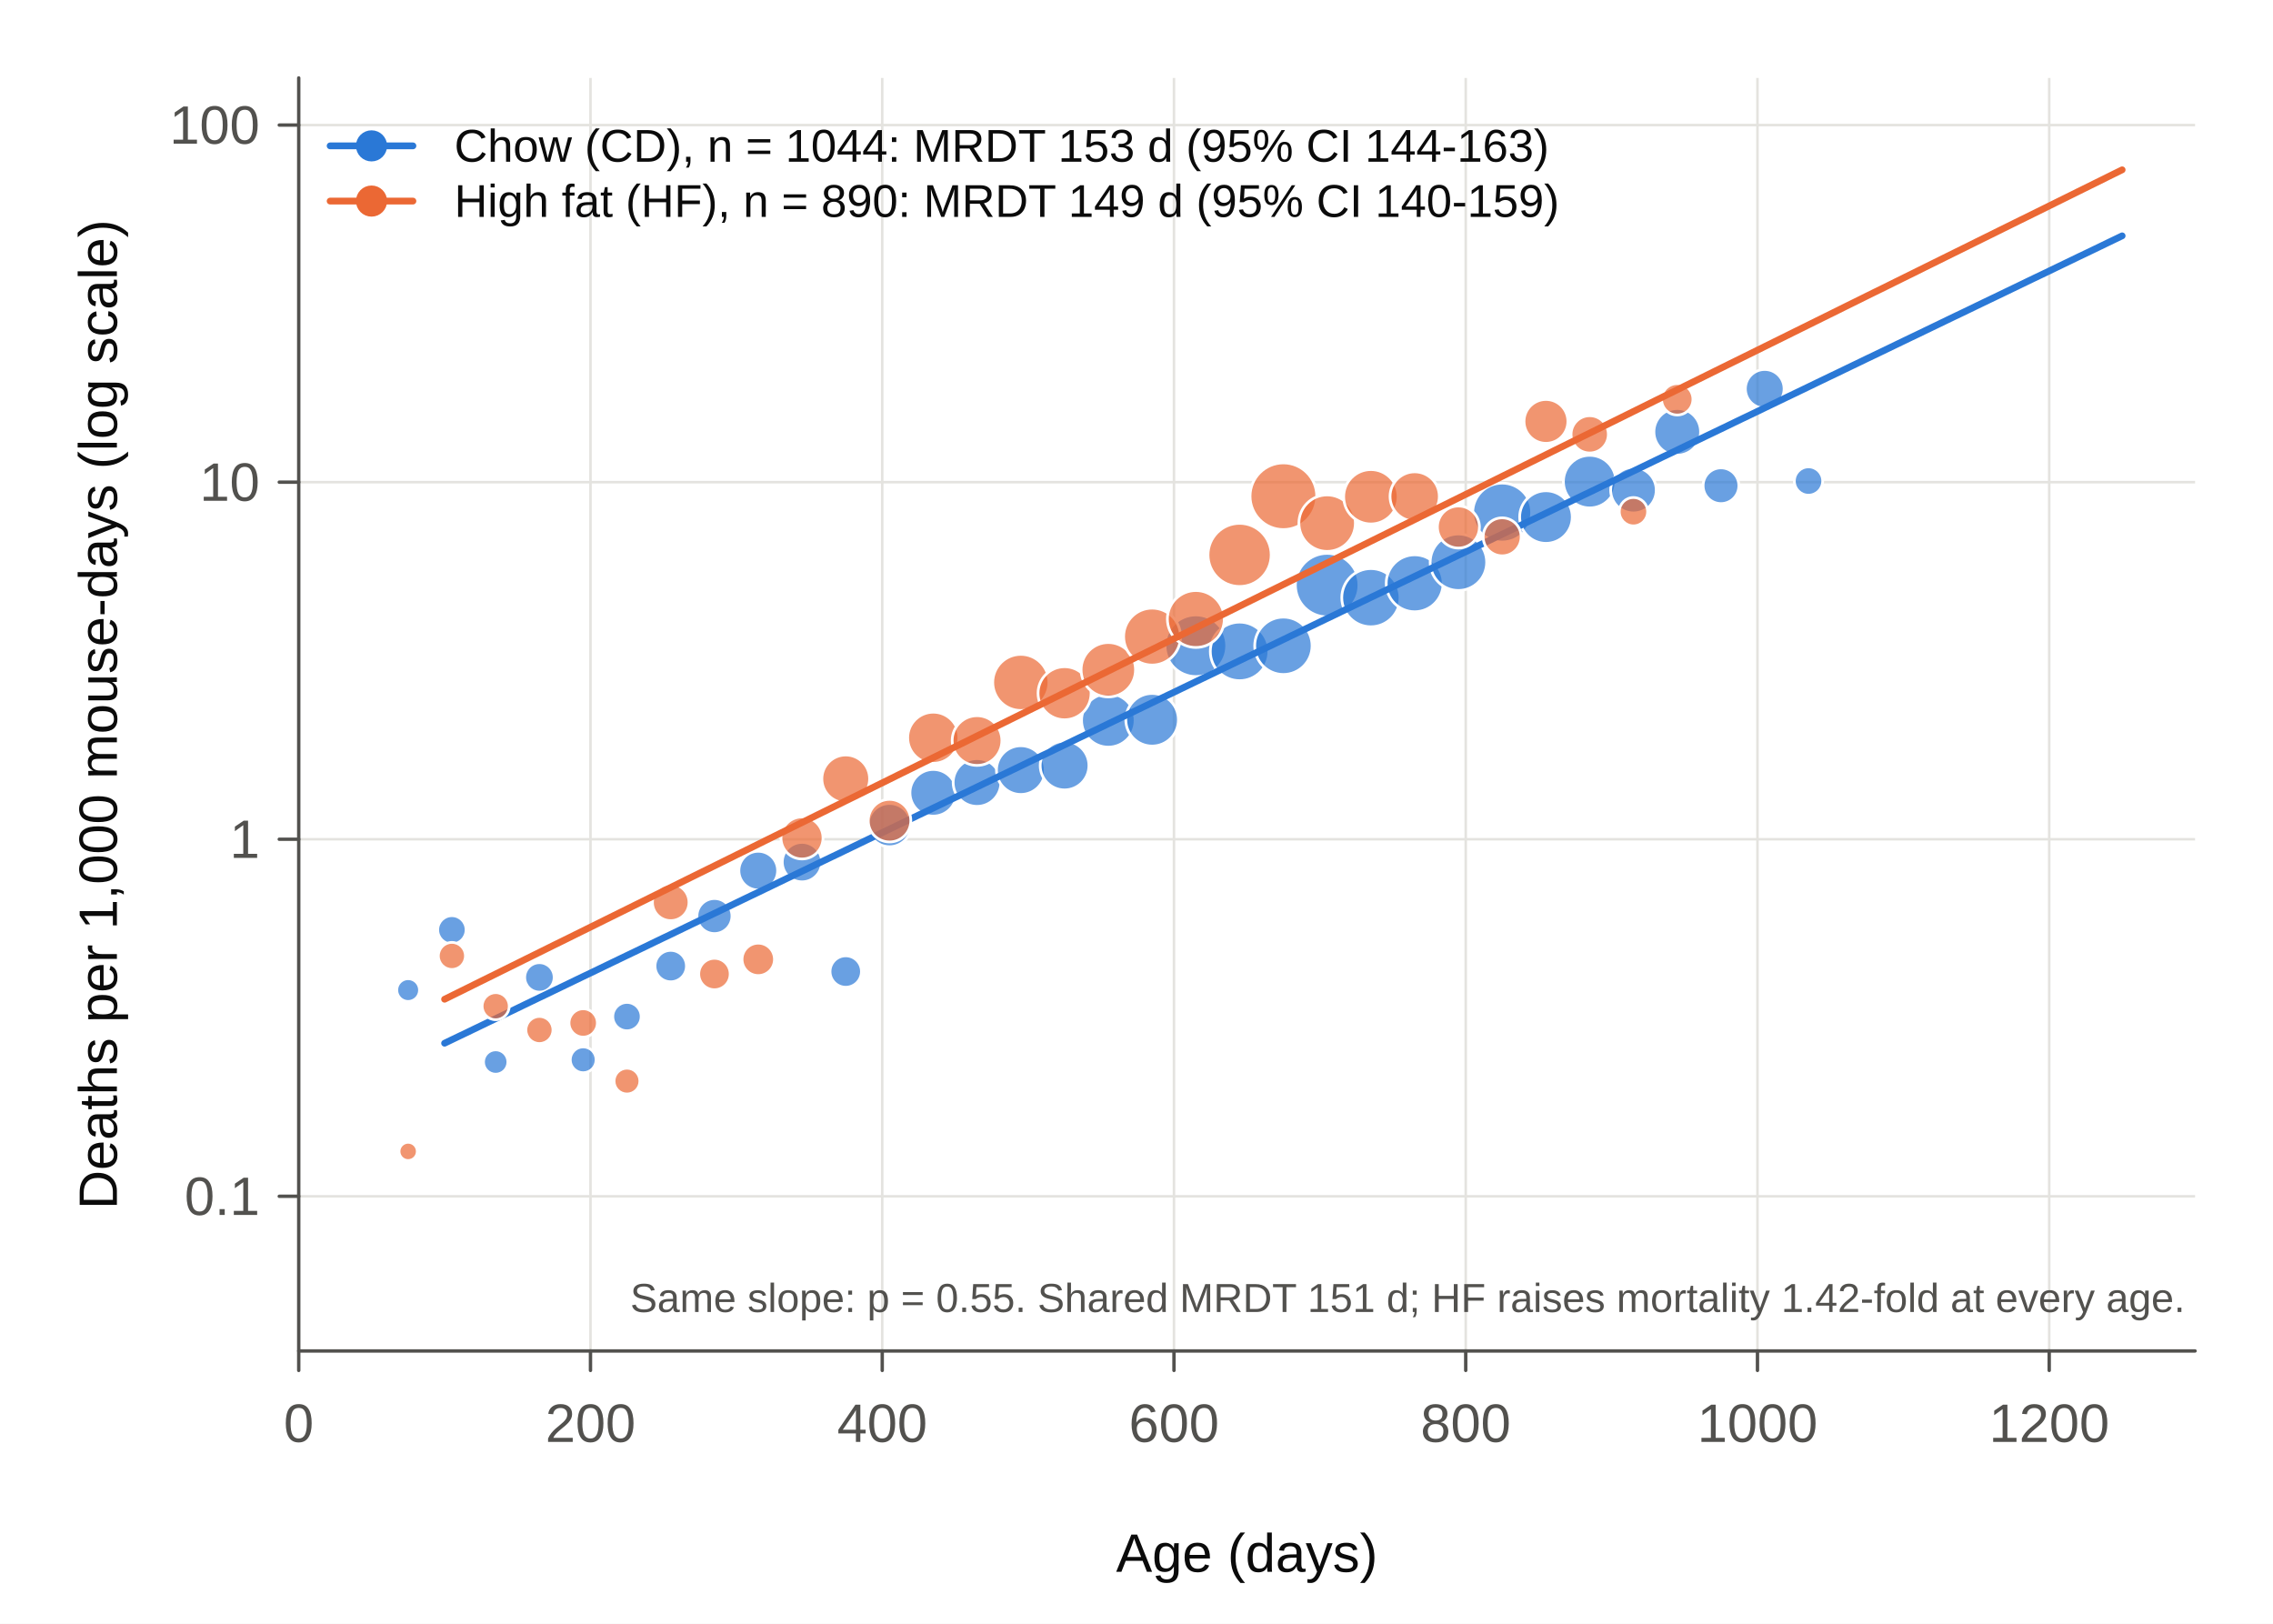
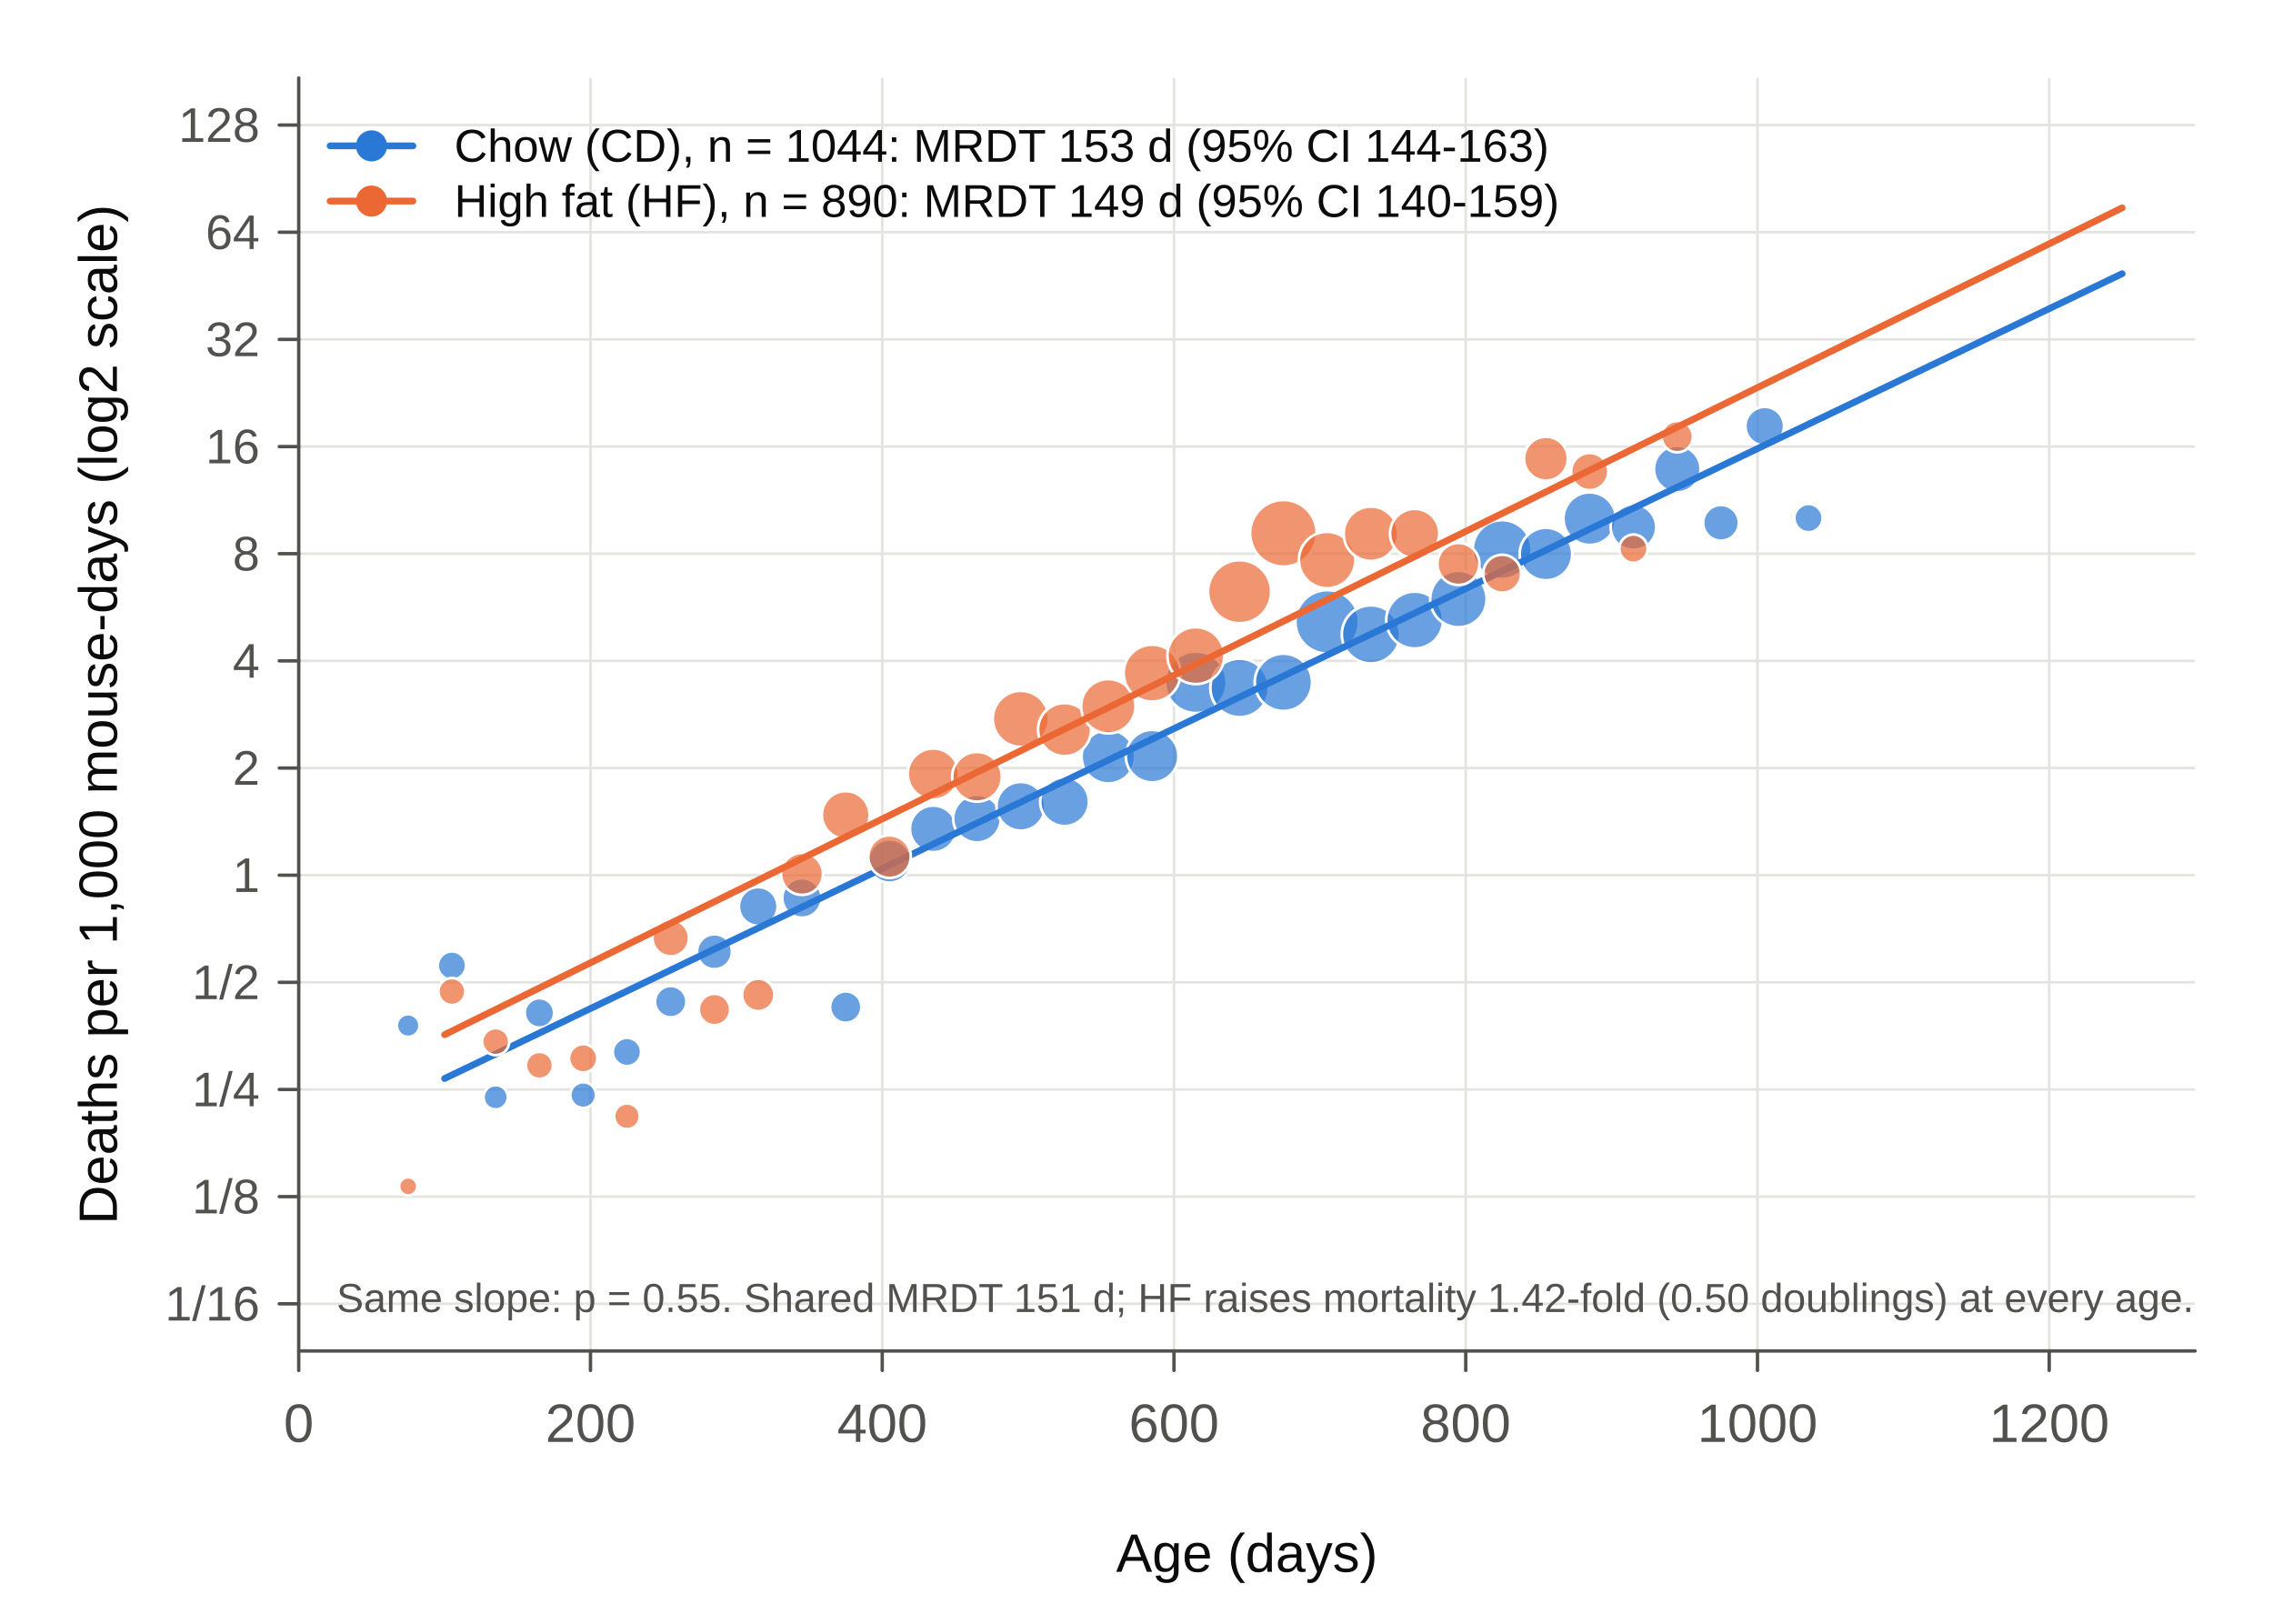
<svg xmlns="http://www.w3.org/2000/svg" class="svglite" width="504.00pt" height="360.00pt" viewBox="0 0 504.00 360.00">
  <defs>
    <style type="text/css">
    .svglite line, .svglite polyline, .svglite polygon, .svglite path, .svglite rect, .svglite circle {
      fill: none;
      stroke: #000000;
      stroke-linecap: round;
      stroke-linejoin: round;
      stroke-miterlimit: 10.00;
    }
    .svglite text {
      white-space: pre;
    }
  </style>
  </defs>
  <rect width="100%" height="100%" style="stroke: none; fill: #FFFFFF;" />
  <defs>
    <clipPath id="cpMC4wMHw1MDQuMDB8MC4wMHwzNjAuMDA=">
      <rect x="0.00" y="0.00" width="504.00" height="360.00" />
    </clipPath>
  </defs>
  <g clip-path="url(#cpMC4wMHw1MDQuMDB8MC4wMHwzNjAuMDA=)">
    <text x="276.48" y="348.48" text-anchor="middle" style="font-size: 12.00px;fill: #0B0B0B; font-family: &quot;Arial&quot;;">Age (days)</text>
-     <text transform="translate(25.92,158.40) rotate(-90)" text-anchor="middle" style="font-size: 12.00px;fill: #0B0B0B; font-family: &quot;Arial&quot;;">Deaths per 1,000 mouse-days (log scale)</text>
+     <text transform="translate(25.92,158.40) rotate(-90)" text-anchor="middle" style="font-size: 12.00px;fill: #0B0B0B; font-family: &quot;Arial&quot;;">Deaths per 1,000 mouse-days (log2 scale)</text>
  </g>
  <defs>
    <clipPath id="cpNjYuMjR8NDg2LjcyfDE3LjI4fDI5OS41Mg==">
      <rect x="66.24" y="17.28" width="420.48" height="282.24" />
    </clipPath>
  </defs>
  <g clip-path="url(#cpNjYuMjR8NDg2LjcyfDE3LjI4fDI5OS41Mg==)">
-     <line x1="66.24" y1="265.23" x2="486.72" y2="265.23" style="stroke-width: 0.56; stroke: #E4E3DF;" />
-     <line x1="66.24" y1="186.07" x2="486.72" y2="186.07" style="stroke-width: 0.56; stroke: #E4E3DF;" />
-     <line x1="66.24" y1="106.90" x2="486.72" y2="106.90" style="stroke-width: 0.56; stroke: #E4E3DF;" />
+     <line x1="66.24" y1="289.07" x2="486.72" y2="289.07" style="stroke-width: 0.56; stroke: #E4E3DF;" />
+     <line x1="66.24" y1="265.31" x2="486.72" y2="265.31" style="stroke-width: 0.56; stroke: #E4E3DF;" />
+     <line x1="66.24" y1="241.55" x2="486.72" y2="241.55" style="stroke-width: 0.56; stroke: #E4E3DF;" />
+     <line x1="66.24" y1="217.79" x2="486.72" y2="217.79" style="stroke-width: 0.56; stroke: #E4E3DF;" />
+     <line x1="66.24" y1="194.04" x2="486.72" y2="194.04" style="stroke-width: 0.56; stroke: #E4E3DF;" />
+     <line x1="66.24" y1="170.28" x2="486.72" y2="170.28" style="stroke-width: 0.56; stroke: #E4E3DF;" />
+     <line x1="66.24" y1="146.52" x2="486.72" y2="146.52" style="stroke-width: 0.56; stroke: #E4E3DF;" />
+     <line x1="66.24" y1="122.76" x2="486.72" y2="122.76" style="stroke-width: 0.56; stroke: #E4E3DF;" />
+     <line x1="66.24" y1="99.01" x2="486.72" y2="99.01" style="stroke-width: 0.56; stroke: #E4E3DF;" />
+     <line x1="66.24" y1="75.25" x2="486.72" y2="75.25" style="stroke-width: 0.56; stroke: #E4E3DF;" />
+     <line x1="66.24" y1="51.49" x2="486.72" y2="51.49" style="stroke-width: 0.56; stroke: #E4E3DF;" />
    <line x1="66.24" y1="27.73" x2="486.72" y2="27.73" style="stroke-width: 0.56; stroke: #E4E3DF;" />
    <line x1="130.93" y1="299.52" x2="130.93" y2="17.28" style="stroke-width: 0.56; stroke: #E4E3DF;" />
    <line x1="195.62" y1="299.52" x2="195.62" y2="17.28" style="stroke-width: 0.56; stroke: #E4E3DF;" />
    <line x1="260.31" y1="299.52" x2="260.31" y2="17.28" style="stroke-width: 0.56; stroke: #E4E3DF;" />
    <line x1="325.00" y1="299.52" x2="325.00" y2="17.28" style="stroke-width: 0.56; stroke: #E4E3DF;" />
    <line x1="389.69" y1="299.52" x2="389.69" y2="17.28" style="stroke-width: 0.56; stroke: #E4E3DF;" />
    <line x1="454.38" y1="299.52" x2="454.38" y2="17.28" style="stroke-width: 0.56; stroke: #E4E3DF;" />
  </g>
  <g clip-path="url(#cpMC4wMHw1MDQuMDB8MC4wMHwzNjAuMDA=)">
    <line x1="66.24" y1="299.52" x2="454.38" y2="299.52" style="stroke-width: 0.75; stroke: none;" />
    <line x1="66.24" y1="299.52" x2="66.24" y2="303.84" style="stroke-width: 0.75; stroke: #52514E;" />
    <line x1="130.93" y1="299.52" x2="130.93" y2="303.84" style="stroke-width: 0.75; stroke: #52514E;" />
    <line x1="195.62" y1="299.52" x2="195.62" y2="303.84" style="stroke-width: 0.75; stroke: #52514E;" />
    <line x1="260.31" y1="299.52" x2="260.31" y2="303.84" style="stroke-width: 0.75; stroke: #52514E;" />
    <line x1="325.00" y1="299.52" x2="325.00" y2="303.84" style="stroke-width: 0.75; stroke: #52514E;" />
    <line x1="389.69" y1="299.52" x2="389.69" y2="303.84" style="stroke-width: 0.75; stroke: #52514E;" />
    <line x1="454.38" y1="299.52" x2="454.38" y2="303.84" style="stroke-width: 0.75; stroke: #52514E;" />
    <text x="66.24" y="319.68" text-anchor="middle" style="font-size: 12.00px;fill: #52514E; font-family: &quot;Arial&quot;;">0</text>
    <text x="130.93" y="319.68" text-anchor="middle" style="font-size: 12.00px;fill: #52514E; font-family: &quot;Arial&quot;;">200</text>
    <text x="195.62" y="319.68" text-anchor="middle" style="font-size: 12.00px;fill: #52514E; font-family: &quot;Arial&quot;;">400</text>
    <text x="260.31" y="319.68" text-anchor="middle" style="font-size: 12.00px;fill: #52514E; font-family: &quot;Arial&quot;;">600</text>
    <text x="325.00" y="319.68" text-anchor="middle" style="font-size: 12.00px;fill: #52514E; font-family: &quot;Arial&quot;;">800</text>
    <text x="389.69" y="319.68" text-anchor="middle" style="font-size: 12.00px;fill: #52514E; font-family: &quot;Arial&quot;;">1000</text>
    <text x="454.38" y="319.68" text-anchor="middle" style="font-size: 12.00px;fill: #52514E; font-family: &quot;Arial&quot;;">1200</text>
-     <line x1="66.24" y1="265.23" x2="66.24" y2="27.73" style="stroke-width: 0.75; stroke: none;" />
-     <line x1="66.24" y1="265.23" x2="61.92" y2="265.23" style="stroke-width: 0.75; stroke: #52514E;" />
-     <line x1="66.24" y1="186.07" x2="61.92" y2="186.07" style="stroke-width: 0.75; stroke: #52514E;" />
-     <line x1="66.24" y1="106.90" x2="61.92" y2="106.90" style="stroke-width: 0.75; stroke: #52514E;" />
+     <line x1="66.24" y1="289.07" x2="66.24" y2="27.73" style="stroke-width: 0.75; stroke: none;" />
+     <line x1="66.24" y1="289.07" x2="61.92" y2="289.07" style="stroke-width: 0.75; stroke: #52514E;" />
+     <line x1="66.24" y1="265.31" x2="61.92" y2="265.31" style="stroke-width: 0.75; stroke: #52514E;" />
+     <line x1="66.24" y1="241.55" x2="61.92" y2="241.55" style="stroke-width: 0.75; stroke: #52514E;" />
+     <line x1="66.24" y1="217.79" x2="61.92" y2="217.79" style="stroke-width: 0.75; stroke: #52514E;" />
+     <line x1="66.24" y1="194.04" x2="61.92" y2="194.04" style="stroke-width: 0.75; stroke: #52514E;" />
+     <line x1="66.24" y1="170.28" x2="61.92" y2="170.28" style="stroke-width: 0.75; stroke: #52514E;" />
+     <line x1="66.24" y1="146.52" x2="61.92" y2="146.52" style="stroke-width: 0.75; stroke: #52514E;" />
+     <line x1="66.24" y1="122.76" x2="61.92" y2="122.76" style="stroke-width: 0.75; stroke: #52514E;" />
+     <line x1="66.24" y1="99.01" x2="61.92" y2="99.01" style="stroke-width: 0.75; stroke: #52514E;" />
+     <line x1="66.24" y1="75.25" x2="61.92" y2="75.25" style="stroke-width: 0.75; stroke: #52514E;" />
+     <line x1="66.24" y1="51.49" x2="61.92" y2="51.49" style="stroke-width: 0.75; stroke: #52514E;" />
    <line x1="66.24" y1="27.73" x2="61.92" y2="27.73" style="stroke-width: 0.75; stroke: #52514E;" />
-     <text x="57.60" y="269.36" text-anchor="end" style="font-size: 12.00px;fill: #52514E; font-family: &quot;Arial&quot;;">0.1</text>
-     <text x="57.60" y="190.20" text-anchor="end" style="font-size: 12.00px;fill: #52514E; font-family: &quot;Arial&quot;;">1</text>
-     <text x="57.60" y="111.03" text-anchor="end" style="font-size: 12.00px;fill: #52514E; font-family: &quot;Arial&quot;;">10</text>
-     <text x="57.60" y="31.86" text-anchor="end" style="font-size: 12.00px;fill: #52514E; font-family: &quot;Arial&quot;;">100</text>
+     <text x="57.60" y="292.78" text-anchor="end" style="font-size: 10.80px;fill: #52514E; font-family: &quot;Arial&quot;;">1/16</text>
+     <text x="57.60" y="269.02" text-anchor="end" style="font-size: 10.80px;fill: #52514E; font-family: &quot;Arial&quot;;">1/8</text>
+     <text x="57.60" y="245.27" text-anchor="end" style="font-size: 10.80px;fill: #52514E; font-family: &quot;Arial&quot;;">1/4</text>
+     <text x="57.60" y="221.51" text-anchor="end" style="font-size: 10.80px;fill: #52514E; font-family: &quot;Arial&quot;;">1/2</text>
+     <text x="57.60" y="197.75" text-anchor="end" style="font-size: 10.80px;fill: #52514E; font-family: &quot;Arial&quot;;">1</text>
+     <text x="57.60" y="173.99" text-anchor="end" style="font-size: 10.80px;fill: #52514E; font-family: &quot;Arial&quot;;">2</text>
+     <text x="57.60" y="150.24" text-anchor="end" style="font-size: 10.80px;fill: #52514E; font-family: &quot;Arial&quot;;">4</text>
+     <text x="57.60" y="126.48" text-anchor="end" style="font-size: 10.80px;fill: #52514E; font-family: &quot;Arial&quot;;">8</text>
+     <text x="57.60" y="102.72" text-anchor="end" style="font-size: 10.80px;fill: #52514E; font-family: &quot;Arial&quot;;">16</text>
+     <text x="57.60" y="78.96" text-anchor="end" style="font-size: 10.80px;fill: #52514E; font-family: &quot;Arial&quot;;">32</text>
+     <text x="57.60" y="55.21" text-anchor="end" style="font-size: 10.80px;fill: #52514E; font-family: &quot;Arial&quot;;">64</text>
+     <text x="57.60" y="31.45" text-anchor="end" style="font-size: 10.80px;fill: #52514E; font-family: &quot;Arial&quot;;">128</text>
    <polyline points="66.24,17.28 66.24,299.52 486.72,299.52 " style="stroke-width: 0.75; stroke: #52514E;" />
  </g>
  <g clip-path="url(#cpNjYuMjR8NDg2LjcyfDE3LjI4fDI5OS41Mg==)">
-     <circle cx="90.50" cy="219.51" r="2.52" style="stroke-width: 0.60; stroke: #FFFFFF; fill: #2A78D6; fill-opacity: 0.70;" />
-     <circle cx="100.20" cy="206.16" r="3.14" style="stroke-width: 0.60; stroke: #FFFFFF; fill: #2A78D6; fill-opacity: 0.70;" />
-     <circle cx="109.91" cy="235.46" r="2.70" style="stroke-width: 0.60; stroke: #FFFFFF; fill: #2A78D6; fill-opacity: 0.70;" />
-     <circle cx="119.61" cy="216.70" r="3.26" style="stroke-width: 0.60; stroke: #FFFFFF; fill: #2A78D6; fill-opacity: 0.70;" />
-     <circle cx="129.31" cy="234.97" r="2.86" style="stroke-width: 0.60; stroke: #FFFFFF; fill: #2A78D6; fill-opacity: 0.70;" />
-     <circle cx="139.02" cy="225.39" r="3.14" style="stroke-width: 0.60; stroke: #FFFFFF; fill: #2A78D6; fill-opacity: 0.70;" />
-     <circle cx="148.72" cy="214.19" r="3.48" style="stroke-width: 0.60; stroke: #FFFFFF; fill: #2A78D6; fill-opacity: 0.70;" />
-     <circle cx="158.42" cy="203.10" r="3.88" style="stroke-width: 0.60; stroke: #FFFFFF; fill: #2A78D6; fill-opacity: 0.70;" />
-     <circle cx="168.13" cy="193.03" r="4.29" style="stroke-width: 0.60; stroke: #FFFFFF; fill: #2A78D6; fill-opacity: 0.70;" />
-     <circle cx="177.83" cy="191.14" r="4.37" style="stroke-width: 0.60; stroke: #FFFFFF; fill: #2A78D6; fill-opacity: 0.70;" />
-     <circle cx="187.53" cy="215.40" r="3.48" style="stroke-width: 0.60; stroke: #FFFFFF; fill: #2A78D6; fill-opacity: 0.70;" />
-     <circle cx="197.24" cy="182.93" r="4.79" style="stroke-width: 0.60; stroke: #FFFFFF; fill: #2A78D6; fill-opacity: 0.70;" />
-     <circle cx="206.94" cy="175.77" r="5.17" style="stroke-width: 0.60; stroke: #FFFFFF; fill: #2A78D6; fill-opacity: 0.70;" />
-     <circle cx="216.64" cy="173.49" r="5.29" style="stroke-width: 0.60; stroke: #FFFFFF; fill: #2A78D6; fill-opacity: 0.70;" />
-     <circle cx="226.35" cy="170.74" r="5.40" style="stroke-width: 0.60; stroke: #FFFFFF; fill: #2A78D6; fill-opacity: 0.70;" />
-     <circle cx="236.05" cy="169.73" r="5.40" style="stroke-width: 0.60; stroke: #FFFFFF; fill: #2A78D6; fill-opacity: 0.70;" />
-     <circle cx="245.75" cy="159.72" r="5.93" style="stroke-width: 0.60; stroke: #FFFFFF; fill: #2A78D6; fill-opacity: 0.70;" />
-     <circle cx="255.46" cy="159.58" r="5.83" style="stroke-width: 0.60; stroke: #FFFFFF; fill: #2A78D6; fill-opacity: 0.70;" />
-     <circle cx="265.16" cy="143.17" r="6.83" style="stroke-width: 0.60; stroke: #FFFFFF; fill: #2A78D6; fill-opacity: 0.70;" />
-     <circle cx="274.86" cy="144.42" r="6.49" style="stroke-width: 0.60; stroke: #FFFFFF; fill: #2A78D6; fill-opacity: 0.70;" />
-     <circle cx="284.57" cy="143.18" r="6.36" style="stroke-width: 0.60; stroke: #FFFFFF; fill: #2A78D6; fill-opacity: 0.70;" />
-     <circle cx="294.27" cy="129.73" r="7.04" style="stroke-width: 0.60; stroke: #FFFFFF; fill: #2A78D6; fill-opacity: 0.70;" />
-     <circle cx="303.97" cy="132.51" r="6.45" style="stroke-width: 0.60; stroke: #FFFFFF; fill: #2A78D6; fill-opacity: 0.70;" />
-     <circle cx="313.68" cy="129.32" r="6.31" style="stroke-width: 0.60; stroke: #FFFFFF; fill: #2A78D6; fill-opacity: 0.70;" />
-     <circle cx="323.38" cy="124.65" r="6.26" style="stroke-width: 0.60; stroke: #FFFFFF; fill: #2A78D6; fill-opacity: 0.70;" />
-     <circle cx="333.08" cy="113.64" r="6.53" style="stroke-width: 0.60; stroke: #FFFFFF; fill: #2A78D6; fill-opacity: 0.70;" />
-     <circle cx="342.79" cy="114.64" r="5.83" style="stroke-width: 0.60; stroke: #FFFFFF; fill: #2A78D6; fill-opacity: 0.70;" />
-     <circle cx="352.49" cy="106.78" r="5.83" style="stroke-width: 0.60; stroke: #FFFFFF; fill: #2A78D6; fill-opacity: 0.70;" />
-     <circle cx="362.19" cy="108.67" r="5.05" style="stroke-width: 0.60; stroke: #FFFFFF; fill: #2A78D6; fill-opacity: 0.70;" />
-     <circle cx="371.90" cy="95.75" r="5.17" style="stroke-width: 0.60; stroke: #FFFFFF; fill: #2A78D6; fill-opacity: 0.70;" />
-     <circle cx="381.60" cy="107.69" r="3.96" style="stroke-width: 0.60; stroke: #FFFFFF; fill: #2A78D6; fill-opacity: 0.70;" />
-     <circle cx="391.30" cy="86.21" r="4.29" style="stroke-width: 0.60; stroke: #FFFFFF; fill: #2A78D6; fill-opacity: 0.70;" />
-     <circle cx="401.01" cy="106.65" r="3.14" style="stroke-width: 0.60; stroke: #FFFFFF; fill: #2A78D6; fill-opacity: 0.70;" />
-     <polyline points="98.58,231.29 100.20,230.51 101.82,229.73 103.44,228.96 105.05,228.18 106.67,227.40 108.29,226.62 109.91,225.84 111.52,225.06 113.14,224.29 114.76,223.51 116.37,222.73 117.99,221.95 119.61,221.17 121.23,220.40 122.84,219.62 124.46,218.84 126.08,218.06 127.69,217.28 129.31,216.50 130.93,215.73 132.55,214.95 134.16,214.17 135.78,213.39 137.40,212.61 139.02,211.83 140.63,211.06 142.25,210.28 143.87,209.50 145.48,208.72 147.10,207.94 148.72,207.17 150.34,206.39 151.95,205.61 153.57,204.83 155.19,204.05 156.80,203.27 158.42,202.50 160.04,201.72 161.66,200.94 163.27,200.16 164.89,199.38 166.51,198.60 168.13,197.83 169.74,197.05 171.36,196.27 172.98,195.49 174.59,194.71 176.21,193.94 177.83,193.16 179.45,192.38 181.06,191.60 182.68,190.82 184.30,190.04 185.92,189.27 187.53,188.49 189.15,187.71 190.77,186.93 192.38,186.15 194.00,185.37 195.62,184.60 197.24,183.82 198.85,183.04 200.47,182.26 202.09,181.48 203.70,180.70 205.32,179.93 206.94,179.15 208.56,178.37 210.17,177.59 211.79,176.81 213.41,176.04 215.03,175.26 216.64,174.48 218.26,173.70 219.88,172.92 221.49,172.14 223.11,171.37 224.73,170.59 226.35,169.81 227.96,169.03 229.58,168.25 231.20,167.47 232.81,166.70 234.43,165.92 236.05,165.14 237.67,164.36 239.28,163.58 240.90,162.81 242.52,162.03 244.14,161.25 245.75,160.47 247.37,159.69 248.99,158.91 250.60,158.14 252.22,157.36 253.84,156.58 255.46,155.80 257.07,155.02 258.69,154.24 260.31,153.47 261.92,152.69 263.54,151.91 265.16,151.13 266.78,150.35 268.39,149.58 270.01,148.80 271.63,148.02 273.25,147.24 274.86,146.46 276.48,145.68 278.10,144.91 279.71,144.13 281.33,143.35 282.95,142.57 284.57,141.79 286.18,141.01 287.80,140.24 289.42,139.46 291.04,138.68 292.65,137.90 294.27,137.12 295.89,136.35 297.50,135.57 299.12,134.79 300.74,134.01 302.36,133.23 303.97,132.45 305.59,131.68 307.21,130.90 308.82,130.12 310.44,129.34 312.06,128.56 313.68,127.78 315.29,127.01 316.91,126.23 318.53,125.45 320.15,124.67 321.76,123.89 323.38,123.11 325.00,122.34 326.61,121.56 328.23,120.78 329.85,120.00 331.47,119.22 333.08,118.45 334.70,117.67 336.32,116.89 337.93,116.11 339.55,115.33 341.17,114.55 342.79,113.78 344.40,113.00 346.02,112.22 347.64,111.44 349.26,110.66 350.87,109.88 352.49,109.11 354.11,108.33 355.72,107.55 357.34,106.77 358.96,105.99 360.58,105.22 362.19,104.44 363.81,103.66 365.43,102.88 367.04,102.10 368.66,101.32 370.28,100.55 371.90,99.77 373.51,98.99 375.13,98.21 376.75,97.43 378.37,96.65 379.98,95.88 381.60,95.10 383.22,94.32 384.83,93.54 386.45,92.76 388.07,91.99 389.69,91.21 391.30,90.43 392.92,89.65 394.54,88.87 396.16,88.09 397.77,87.32 399.39,86.54 401.01,85.76 402.62,84.98 404.24,84.20 405.86,83.42 407.48,82.65 409.09,81.87 410.71,81.09 412.33,80.31 413.94,79.53 415.56,78.76 417.18,77.98 418.80,77.20 420.41,76.42 422.03,75.64 423.65,74.86 425.27,74.09 426.88,73.31 428.50,72.53 430.12,71.75 431.73,70.97 433.35,70.19 434.97,69.42 436.59,68.64 438.20,67.86 439.82,67.08 441.44,66.30 443.05,65.53 444.67,64.75 446.29,63.97 447.91,63.19 449.52,62.41 451.14,61.63 452.76,60.86 454.38,60.08 455.99,59.30 457.61,58.52 459.23,57.74 460.84,56.96 462.46,56.19 464.08,55.41 465.70,54.63 467.31,53.85 468.93,53.07 470.55,52.29 " style="stroke-width: 1.50; stroke: #2A78D6;" />
-     <circle cx="90.50" cy="255.28" r="2.02" style="stroke-width: 0.60; stroke: #FFFFFF; fill: #EB6834; fill-opacity: 0.70;" />
-     <circle cx="100.20" cy="211.94" r="3.00" style="stroke-width: 0.60; stroke: #FFFFFF; fill: #EB6834; fill-opacity: 0.70;" />
-     <circle cx="109.91" cy="223.08" r="3.00" style="stroke-width: 0.60; stroke: #FFFFFF; fill: #EB6834; fill-opacity: 0.70;" />
-     <circle cx="119.61" cy="228.36" r="3.00" style="stroke-width: 0.60; stroke: #FFFFFF; fill: #EB6834; fill-opacity: 0.70;" />
-     <circle cx="129.31" cy="226.80" r="3.14" style="stroke-width: 0.60; stroke: #FFFFFF; fill: #EB6834; fill-opacity: 0.70;" />
-     <circle cx="139.02" cy="239.69" r="2.86" style="stroke-width: 0.60; stroke: #FFFFFF; fill: #EB6834; fill-opacity: 0.70;" />
-     <circle cx="148.72" cy="200.06" r="4.05" style="stroke-width: 0.60; stroke: #FFFFFF; fill: #EB6834; fill-opacity: 0.70;" />
-     <circle cx="158.42" cy="215.95" r="3.48" style="stroke-width: 0.60; stroke: #FFFFFF; fill: #EB6834; fill-opacity: 0.70;" />
-     <circle cx="168.13" cy="212.70" r="3.59" style="stroke-width: 0.60; stroke: #FFFFFF; fill: #EB6834; fill-opacity: 0.70;" />
-     <circle cx="177.83" cy="185.78" r="4.66" style="stroke-width: 0.60; stroke: #FFFFFF; fill: #EB6834; fill-opacity: 0.70;" />
-     <circle cx="187.53" cy="172.68" r="5.29" style="stroke-width: 0.60; stroke: #FFFFFF; fill: #EB6834; fill-opacity: 0.70;" />
-     <circle cx="197.24" cy="181.95" r="4.72" style="stroke-width: 0.60; stroke: #FFFFFF; fill: #EB6834; fill-opacity: 0.70;" />
-     <circle cx="206.94" cy="163.57" r="5.67" style="stroke-width: 0.60; stroke: #FFFFFF; fill: #EB6834; fill-opacity: 0.70;" />
-     <circle cx="216.64" cy="164.19" r="5.51" style="stroke-width: 0.60; stroke: #FFFFFF; fill: #EB6834; fill-opacity: 0.70;" />
-     <circle cx="226.35" cy="151.30" r="6.22" style="stroke-width: 0.60; stroke: #FFFFFF; fill: #EB6834; fill-opacity: 0.70;" />
-     <circle cx="236.05" cy="153.70" r="5.88" style="stroke-width: 0.60; stroke: #FFFFFF; fill: #EB6834; fill-opacity: 0.70;" />
-     <circle cx="245.75" cy="148.49" r="6.03" style="stroke-width: 0.60; stroke: #FFFFFF; fill: #EB6834; fill-opacity: 0.70;" />
-     <circle cx="255.46" cy="141.14" r="6.31" style="stroke-width: 0.60; stroke: #FFFFFF; fill: #EB6834; fill-opacity: 0.70;" />
-     <circle cx="265.16" cy="137.24" r="6.31" style="stroke-width: 0.60; stroke: #FFFFFF; fill: #EB6834; fill-opacity: 0.70;" />
-     <circle cx="274.86" cy="123.03" r="7.00" style="stroke-width: 0.60; stroke: #FFFFFF; fill: #EB6834; fill-opacity: 0.70;" />
-     <circle cx="284.57" cy="110.02" r="7.39" style="stroke-width: 0.60; stroke: #FFFFFF; fill: #EB6834; fill-opacity: 0.70;" />
-     <circle cx="294.27" cy="115.99" r="6.26" style="stroke-width: 0.60; stroke: #FFFFFF; fill: #EB6834; fill-opacity: 0.70;" />
-     <circle cx="303.97" cy="110.14" r="6.03" style="stroke-width: 0.60; stroke: #FFFFFF; fill: #EB6834; fill-opacity: 0.70;" />
-     <circle cx="313.68" cy="110.07" r="5.46" style="stroke-width: 0.60; stroke: #FFFFFF; fill: #EB6834; fill-opacity: 0.70;" />
-     <circle cx="323.38" cy="116.85" r="4.66" style="stroke-width: 0.60; stroke: #FFFFFF; fill: #EB6834; fill-opacity: 0.70;" />
-     <circle cx="333.08" cy="119.02" r="4.21" style="stroke-width: 0.60; stroke: #FFFFFF; fill: #EB6834; fill-opacity: 0.70;" />
-     <circle cx="342.79" cy="93.43" r="4.86" style="stroke-width: 0.60; stroke: #FFFFFF; fill: #EB6834; fill-opacity: 0.70;" />
-     <circle cx="352.49" cy="96.30" r="4.13" style="stroke-width: 0.60; stroke: #FFFFFF; fill: #EB6834; fill-opacity: 0.70;" />
-     <circle cx="362.19" cy="113.45" r="3.14" style="stroke-width: 0.60; stroke: #FFFFFF; fill: #EB6834; fill-opacity: 0.70;" />
-     <circle cx="371.90" cy="88.53" r="3.48" style="stroke-width: 0.60; stroke: #FFFFFF; fill: #EB6834; fill-opacity: 0.70;" />
-     <polyline points="98.58,221.54 100.20,220.74 101.82,219.94 103.44,219.14 105.05,218.34 106.67,217.54 108.29,216.74 109.91,215.94 111.52,215.14 113.14,214.34 114.76,213.54 116.37,212.74 117.99,211.94 119.61,211.14 121.23,210.34 122.84,209.54 124.46,208.75 126.08,207.95 127.69,207.15 129.31,206.35 130.93,205.55 132.55,204.75 134.16,203.95 135.78,203.15 137.40,202.35 139.02,201.55 140.63,200.75 142.25,199.95 143.87,199.15 145.48,198.35 147.10,197.55 148.72,196.75 150.34,195.95 151.95,195.15 153.57,194.35 155.19,193.55 156.80,192.76 158.42,191.96 160.04,191.16 161.66,190.36 163.27,189.56 164.89,188.76 166.51,187.96 168.13,187.16 169.74,186.36 171.36,185.56 172.98,184.76 174.59,183.96 176.21,183.16 177.83,182.36 179.45,181.56 181.06,180.76 182.68,179.96 184.30,179.16 185.92,178.36 187.53,177.56 189.15,176.77 190.77,175.97 192.38,175.17 194.00,174.37 195.62,173.57 197.24,172.77 198.85,171.97 200.47,171.17 202.09,170.37 203.70,169.57 205.32,168.77 206.94,167.97 208.56,167.17 210.17,166.37 211.79,165.57 213.41,164.77 215.03,163.97 216.64,163.17 218.26,162.37 219.88,161.57 221.49,160.78 223.11,159.98 224.73,159.18 226.35,158.38 227.96,157.58 229.58,156.78 231.20,155.98 232.81,155.18 234.43,154.38 236.05,153.58 237.67,152.78 239.28,151.98 240.90,151.18 242.52,150.38 244.14,149.58 245.75,148.78 247.37,147.98 248.99,147.18 250.60,146.38 252.22,145.58 253.84,144.79 255.46,143.99 257.07,143.19 258.69,142.39 260.31,141.59 261.92,140.79 263.54,139.99 265.16,139.19 266.78,138.39 268.39,137.59 270.01,136.79 271.63,135.99 273.25,135.19 274.86,134.39 276.48,133.59 278.10,132.79 279.71,131.99 281.33,131.19 282.95,130.39 284.57,129.59 286.18,128.79 287.80,128.00 289.42,127.20 291.04,126.40 292.65,125.60 294.27,124.80 295.89,124.00 297.50,123.20 299.12,122.40 300.74,121.60 302.36,120.80 303.97,120.00 305.59,119.20 307.21,118.40 308.82,117.60 310.44,116.80 312.06,116.00 313.68,115.20 315.29,114.40 316.91,113.60 318.53,112.80 320.15,112.01 321.76,111.21 323.38,110.41 325.00,109.61 326.61,108.81 328.23,108.01 329.85,107.21 331.47,106.41 333.08,105.61 334.70,104.81 336.32,104.01 337.93,103.21 339.55,102.41 341.17,101.61 342.79,100.81 344.40,100.01 346.02,99.21 347.64,98.41 349.26,97.61 350.87,96.81 352.49,96.02 354.11,95.22 355.72,94.42 357.34,93.62 358.96,92.82 360.58,92.02 362.19,91.22 363.81,90.42 365.43,89.62 367.04,88.82 368.66,88.02 370.28,87.22 371.90,86.42 373.51,85.62 375.13,84.82 376.75,84.02 378.37,83.22 379.98,82.42 381.60,81.62 383.22,80.82 384.83,80.03 386.45,79.23 388.07,78.43 389.69,77.63 391.30,76.83 392.92,76.03 394.54,75.23 396.16,74.43 397.77,73.63 399.39,72.83 401.01,72.03 402.62,71.23 404.24,70.43 405.86,69.63 407.48,68.83 409.09,68.03 410.71,67.23 412.33,66.43 413.94,65.63 415.56,64.83 417.18,64.04 418.80,63.24 420.41,62.44 422.03,61.64 423.65,60.84 425.27,60.04 426.88,59.24 428.50,58.44 430.12,57.64 431.73,56.84 433.35,56.04 434.97,55.24 436.59,54.44 438.20,53.64 439.82,52.84 441.44,52.04 443.05,51.24 444.67,50.44 446.29,49.64 447.91,48.84 449.52,48.05 451.14,47.25 452.76,46.45 454.38,45.65 455.99,44.85 457.61,44.05 459.23,43.25 460.84,42.45 462.46,41.65 464.08,40.85 465.70,40.05 467.31,39.25 468.93,38.45 470.55,37.65 " style="stroke-width: 1.50; stroke: #EB6834;" />
+     <circle cx="90.50" cy="227.37" r="2.52" style="stroke-width: 0.60; stroke: #FFFFFF; fill: #2A78D6; fill-opacity: 0.70;" />
+     <circle cx="100.20" cy="214.07" r="3.14" style="stroke-width: 0.60; stroke: #FFFFFF; fill: #2A78D6; fill-opacity: 0.70;" />
+     <circle cx="109.91" cy="243.27" r="2.70" style="stroke-width: 0.60; stroke: #FFFFFF; fill: #2A78D6; fill-opacity: 0.70;" />
+     <circle cx="119.61" cy="224.57" r="3.26" style="stroke-width: 0.60; stroke: #FFFFFF; fill: #2A78D6; fill-opacity: 0.70;" />
+     <circle cx="129.31" cy="242.79" r="2.86" style="stroke-width: 0.60; stroke: #FFFFFF; fill: #2A78D6; fill-opacity: 0.70;" />
+     <circle cx="139.02" cy="233.23" r="3.14" style="stroke-width: 0.60; stroke: #FFFFFF; fill: #2A78D6; fill-opacity: 0.70;" />
+     <circle cx="148.72" cy="222.08" r="3.48" style="stroke-width: 0.60; stroke: #FFFFFF; fill: #2A78D6; fill-opacity: 0.70;" />
+     <circle cx="158.42" cy="211.01" r="3.88" style="stroke-width: 0.60; stroke: #FFFFFF; fill: #2A78D6; fill-opacity: 0.70;" />
+     <circle cx="168.13" cy="200.97" r="4.29" style="stroke-width: 0.60; stroke: #FFFFFF; fill: #2A78D6; fill-opacity: 0.70;" />
+     <circle cx="177.83" cy="199.09" r="4.37" style="stroke-width: 0.60; stroke: #FFFFFF; fill: #2A78D6; fill-opacity: 0.70;" />
+     <circle cx="187.53" cy="223.28" r="3.48" style="stroke-width: 0.60; stroke: #FFFFFF; fill: #2A78D6; fill-opacity: 0.70;" />
+     <circle cx="197.24" cy="190.90" r="4.79" style="stroke-width: 0.60; stroke: #FFFFFF; fill: #2A78D6; fill-opacity: 0.70;" />
+     <circle cx="206.94" cy="183.77" r="5.17" style="stroke-width: 0.60; stroke: #FFFFFF; fill: #2A78D6; fill-opacity: 0.70;" />
+     <circle cx="216.64" cy="181.49" r="5.29" style="stroke-width: 0.60; stroke: #FFFFFF; fill: #2A78D6; fill-opacity: 0.70;" />
+     <circle cx="226.35" cy="178.76" r="5.40" style="stroke-width: 0.60; stroke: #FFFFFF; fill: #2A78D6; fill-opacity: 0.70;" />
+     <circle cx="236.05" cy="177.75" r="5.40" style="stroke-width: 0.60; stroke: #FFFFFF; fill: #2A78D6; fill-opacity: 0.70;" />
+     <circle cx="245.75" cy="167.77" r="5.93" style="stroke-width: 0.60; stroke: #FFFFFF; fill: #2A78D6; fill-opacity: 0.70;" />
+     <circle cx="255.46" cy="167.64" r="5.83" style="stroke-width: 0.60; stroke: #FFFFFF; fill: #2A78D6; fill-opacity: 0.70;" />
+     <circle cx="265.16" cy="151.27" r="6.83" style="stroke-width: 0.60; stroke: #FFFFFF; fill: #2A78D6; fill-opacity: 0.70;" />
+     <circle cx="274.86" cy="152.52" r="6.49" style="stroke-width: 0.60; stroke: #FFFFFF; fill: #2A78D6; fill-opacity: 0.70;" />
+     <circle cx="284.57" cy="151.28" r="6.36" style="stroke-width: 0.60; stroke: #FFFFFF; fill: #2A78D6; fill-opacity: 0.70;" />
+     <circle cx="294.27" cy="137.87" r="7.04" style="stroke-width: 0.60; stroke: #FFFFFF; fill: #2A78D6; fill-opacity: 0.70;" />
+     <circle cx="303.97" cy="140.65" r="6.45" style="stroke-width: 0.60; stroke: #FFFFFF; fill: #2A78D6; fill-opacity: 0.70;" />
+     <circle cx="313.68" cy="137.47" r="6.31" style="stroke-width: 0.60; stroke: #FFFFFF; fill: #2A78D6; fill-opacity: 0.70;" />
+     <circle cx="323.38" cy="132.81" r="6.26" style="stroke-width: 0.60; stroke: #FFFFFF; fill: #2A78D6; fill-opacity: 0.70;" />
+     <circle cx="333.08" cy="121.84" r="6.53" style="stroke-width: 0.60; stroke: #FFFFFF; fill: #2A78D6; fill-opacity: 0.70;" />
+     <circle cx="342.79" cy="122.83" r="5.83" style="stroke-width: 0.60; stroke: #FFFFFF; fill: #2A78D6; fill-opacity: 0.70;" />
+     <circle cx="352.49" cy="114.99" r="5.83" style="stroke-width: 0.60; stroke: #FFFFFF; fill: #2A78D6; fill-opacity: 0.70;" />
+     <circle cx="362.19" cy="116.87" r="5.05" style="stroke-width: 0.60; stroke: #FFFFFF; fill: #2A78D6; fill-opacity: 0.70;" />
+     <circle cx="371.90" cy="104.00" r="5.17" style="stroke-width: 0.60; stroke: #FFFFFF; fill: #2A78D6; fill-opacity: 0.70;" />
+     <circle cx="381.60" cy="115.91" r="3.96" style="stroke-width: 0.60; stroke: #FFFFFF; fill: #2A78D6; fill-opacity: 0.70;" />
+     <circle cx="391.30" cy="94.49" r="4.29" style="stroke-width: 0.60; stroke: #FFFFFF; fill: #2A78D6; fill-opacity: 0.70;" />
+     <circle cx="401.01" cy="114.87" r="3.14" style="stroke-width: 0.60; stroke: #FFFFFF; fill: #2A78D6; fill-opacity: 0.70;" />
+     <polyline points="98.58,239.12 100.20,238.34 101.82,237.57 103.44,236.79 105.05,236.02 106.67,235.24 108.29,234.46 109.91,233.69 111.52,232.91 113.14,232.14 114.76,231.36 116.37,230.58 117.99,229.81 119.61,229.03 121.23,228.26 122.84,227.48 124.46,226.71 126.08,225.93 127.69,225.15 129.31,224.38 130.93,223.60 132.55,222.83 134.16,222.05 135.78,221.27 137.40,220.50 139.02,219.72 140.63,218.95 142.25,218.17 143.87,217.40 145.48,216.62 147.10,215.84 148.72,215.07 150.34,214.29 151.95,213.52 153.57,212.74 155.19,211.96 156.80,211.19 158.42,210.41 160.04,209.64 161.66,208.86 163.27,208.09 164.89,207.31 166.51,206.53 168.13,205.76 169.74,204.98 171.36,204.21 172.98,203.43 174.59,202.66 176.21,201.88 177.83,201.10 179.45,200.33 181.06,199.55 182.68,198.78 184.30,198.00 185.92,197.22 187.53,196.45 189.15,195.67 190.77,194.90 192.38,194.12 194.00,193.35 195.62,192.57 197.24,191.79 198.85,191.02 200.47,190.24 202.09,189.47 203.70,188.69 205.32,187.91 206.94,187.14 208.56,186.36 210.17,185.59 211.79,184.81 213.41,184.04 215.03,183.26 216.64,182.48 218.26,181.71 219.88,180.93 221.49,180.16 223.11,179.38 224.73,178.60 226.35,177.83 227.96,177.05 229.58,176.28 231.20,175.50 232.81,174.73 234.43,173.95 236.05,173.17 237.67,172.40 239.28,171.62 240.90,170.85 242.52,170.07 244.14,169.29 245.75,168.52 247.37,167.74 248.99,166.97 250.60,166.19 252.22,165.42 253.84,164.64 255.46,163.86 257.07,163.09 258.69,162.31 260.31,161.54 261.92,160.76 263.54,159.98 265.16,159.21 266.78,158.43 268.39,157.66 270.01,156.88 271.63,156.11 273.25,155.33 274.86,154.55 276.48,153.78 278.10,153.00 279.71,152.23 281.33,151.45 282.95,150.67 284.57,149.90 286.18,149.12 287.80,148.35 289.42,147.57 291.04,146.80 292.65,146.02 294.27,145.24 295.89,144.47 297.50,143.69 299.12,142.92 300.74,142.14 302.36,141.37 303.97,140.59 305.59,139.81 307.21,139.04 308.82,138.26 310.44,137.49 312.06,136.71 313.68,135.93 315.29,135.16 316.91,134.38 318.53,133.61 320.15,132.83 321.76,132.06 323.38,131.28 325.00,130.50 326.61,129.73 328.23,128.95 329.85,128.18 331.47,127.40 333.08,126.62 334.70,125.85 336.32,125.07 337.93,124.30 339.55,123.52 341.17,122.75 342.79,121.97 344.40,121.19 346.02,120.42 347.64,119.64 349.26,118.87 350.87,118.09 352.49,117.31 354.11,116.54 355.72,115.76 357.34,114.99 358.96,114.21 360.58,113.44 362.19,112.66 363.81,111.88 365.43,111.11 367.04,110.33 368.66,109.56 370.28,108.78 371.90,108.00 373.51,107.23 375.13,106.45 376.75,105.68 378.37,104.90 379.98,104.13 381.60,103.35 383.22,102.57 384.83,101.80 386.45,101.02 388.07,100.25 389.69,99.47 391.30,98.69 392.92,97.92 394.54,97.14 396.16,96.37 397.77,95.59 399.39,94.82 401.01,94.04 402.62,93.26 404.24,92.49 405.86,91.71 407.48,90.94 409.09,90.16 410.71,89.39 412.33,88.61 413.94,87.83 415.56,87.06 417.18,86.28 418.80,85.51 420.41,84.73 422.03,83.95 423.65,83.18 425.27,82.40 426.88,81.63 428.50,80.85 430.12,80.08 431.73,79.30 433.35,78.52 434.97,77.75 436.59,76.97 438.20,76.20 439.82,75.42 441.44,74.64 443.05,73.87 444.67,73.09 446.29,72.32 447.91,71.54 449.52,70.77 451.14,69.99 452.76,69.21 454.38,68.44 455.99,67.66 457.61,66.89 459.23,66.11 460.84,65.33 462.46,64.56 464.08,63.78 465.70,63.01 467.31,62.23 468.93,61.46 470.55,60.68 " style="stroke-width: 1.50; stroke: #2A78D6;" />
+     <circle cx="90.50" cy="263.03" r="2.02" style="stroke-width: 0.60; stroke: #FFFFFF; fill: #EB6834; fill-opacity: 0.70;" />
+     <circle cx="100.20" cy="219.83" r="3.00" style="stroke-width: 0.60; stroke: #FFFFFF; fill: #EB6834; fill-opacity: 0.70;" />
+     <circle cx="109.91" cy="230.94" r="3.00" style="stroke-width: 0.60; stroke: #FFFFFF; fill: #EB6834; fill-opacity: 0.70;" />
+     <circle cx="119.61" cy="236.20" r="3.00" style="stroke-width: 0.60; stroke: #FFFFFF; fill: #EB6834; fill-opacity: 0.70;" />
+     <circle cx="129.31" cy="234.64" r="3.14" style="stroke-width: 0.60; stroke: #FFFFFF; fill: #EB6834; fill-opacity: 0.70;" />
+     <circle cx="139.02" cy="247.49" r="2.86" style="stroke-width: 0.60; stroke: #FFFFFF; fill: #EB6834; fill-opacity: 0.70;" />
+     <circle cx="148.72" cy="207.98" r="4.05" style="stroke-width: 0.60; stroke: #FFFFFF; fill: #EB6834; fill-opacity: 0.70;" />
+     <circle cx="158.42" cy="223.82" r="3.48" style="stroke-width: 0.60; stroke: #FFFFFF; fill: #EB6834; fill-opacity: 0.70;" />
+     <circle cx="168.13" cy="220.58" r="3.59" style="stroke-width: 0.60; stroke: #FFFFFF; fill: #EB6834; fill-opacity: 0.70;" />
+     <circle cx="177.83" cy="193.75" r="4.66" style="stroke-width: 0.60; stroke: #FFFFFF; fill: #EB6834; fill-opacity: 0.70;" />
+     <circle cx="187.53" cy="180.69" r="5.29" style="stroke-width: 0.60; stroke: #FFFFFF; fill: #EB6834; fill-opacity: 0.70;" />
+     <circle cx="197.24" cy="189.93" r="4.72" style="stroke-width: 0.60; stroke: #FFFFFF; fill: #EB6834; fill-opacity: 0.70;" />
+     <circle cx="206.94" cy="171.61" r="5.67" style="stroke-width: 0.60; stroke: #FFFFFF; fill: #EB6834; fill-opacity: 0.70;" />
+     <circle cx="216.64" cy="172.22" r="5.51" style="stroke-width: 0.60; stroke: #FFFFFF; fill: #EB6834; fill-opacity: 0.70;" />
+     <circle cx="226.35" cy="159.38" r="6.22" style="stroke-width: 0.60; stroke: #FFFFFF; fill: #EB6834; fill-opacity: 0.70;" />
+     <circle cx="236.05" cy="161.76" r="5.88" style="stroke-width: 0.60; stroke: #FFFFFF; fill: #EB6834; fill-opacity: 0.70;" />
+     <circle cx="245.75" cy="156.58" r="6.03" style="stroke-width: 0.60; stroke: #FFFFFF; fill: #EB6834; fill-opacity: 0.70;" />
+     <circle cx="255.46" cy="149.24" r="6.31" style="stroke-width: 0.60; stroke: #FFFFFF; fill: #EB6834; fill-opacity: 0.70;" />
+     <circle cx="265.16" cy="145.36" r="6.31" style="stroke-width: 0.60; stroke: #FFFFFF; fill: #EB6834; fill-opacity: 0.70;" />
+     <circle cx="274.86" cy="131.19" r="7.00" style="stroke-width: 0.60; stroke: #FFFFFF; fill: #EB6834; fill-opacity: 0.70;" />
+     <circle cx="284.57" cy="118.23" r="7.39" style="stroke-width: 0.60; stroke: #FFFFFF; fill: #EB6834; fill-opacity: 0.70;" />
+     <circle cx="294.27" cy="124.17" r="6.26" style="stroke-width: 0.60; stroke: #FFFFFF; fill: #EB6834; fill-opacity: 0.70;" />
+     <circle cx="303.97" cy="118.34" r="6.03" style="stroke-width: 0.60; stroke: #FFFFFF; fill: #EB6834; fill-opacity: 0.70;" />
+     <circle cx="313.68" cy="118.27" r="5.46" style="stroke-width: 0.60; stroke: #FFFFFF; fill: #EB6834; fill-opacity: 0.70;" />
+     <circle cx="323.38" cy="125.03" r="4.66" style="stroke-width: 0.60; stroke: #FFFFFF; fill: #EB6834; fill-opacity: 0.70;" />
+     <circle cx="333.08" cy="127.20" r="4.21" style="stroke-width: 0.60; stroke: #FFFFFF; fill: #EB6834; fill-opacity: 0.70;" />
+     <circle cx="342.79" cy="101.69" r="4.86" style="stroke-width: 0.60; stroke: #FFFFFF; fill: #EB6834; fill-opacity: 0.70;" />
+     <circle cx="352.49" cy="104.55" r="4.13" style="stroke-width: 0.60; stroke: #FFFFFF; fill: #EB6834; fill-opacity: 0.70;" />
+     <circle cx="362.19" cy="121.65" r="3.14" style="stroke-width: 0.60; stroke: #FFFFFF; fill: #EB6834; fill-opacity: 0.70;" />
+     <circle cx="371.90" cy="96.80" r="3.48" style="stroke-width: 0.60; stroke: #FFFFFF; fill: #EB6834; fill-opacity: 0.70;" />
+     <polyline points="98.58,229.40 100.20,228.60 101.82,227.80 103.44,227.00 105.05,226.21 106.67,225.41 108.29,224.61 109.91,223.82 111.52,223.02 113.14,222.22 114.76,221.43 116.37,220.63 117.99,219.83 119.61,219.03 121.23,218.24 122.84,217.44 124.46,216.64 126.08,215.85 127.69,215.05 129.31,214.25 130.93,213.46 132.55,212.66 134.16,211.86 135.78,211.06 137.40,210.27 139.02,209.47 140.63,208.67 142.25,207.88 143.87,207.08 145.48,206.28 147.10,205.49 148.72,204.69 150.34,203.89 151.95,203.09 153.57,202.30 155.19,201.50 156.80,200.70 158.42,199.91 160.04,199.11 161.66,198.31 163.27,197.52 164.89,196.72 166.51,195.92 168.13,195.12 169.74,194.33 171.36,193.53 172.98,192.73 174.59,191.94 176.21,191.14 177.83,190.34 179.45,189.54 181.06,188.75 182.68,187.95 184.30,187.15 185.92,186.36 187.53,185.56 189.15,184.76 190.77,183.97 192.38,183.17 194.00,182.37 195.62,181.57 197.24,180.78 198.85,179.98 200.47,179.18 202.09,178.39 203.70,177.59 205.32,176.79 206.94,176.00 208.56,175.20 210.17,174.40 211.79,173.60 213.41,172.81 215.03,172.01 216.64,171.21 218.26,170.42 219.88,169.62 221.49,168.82 223.11,168.03 224.73,167.23 226.35,166.43 227.96,165.63 229.58,164.84 231.20,164.04 232.81,163.24 234.43,162.45 236.05,161.65 237.67,160.85 239.28,160.06 240.90,159.26 242.52,158.46 244.14,157.66 245.75,156.87 247.37,156.07 248.99,155.27 250.60,154.48 252.22,153.68 253.84,152.88 255.46,152.09 257.07,151.29 258.69,150.49 260.31,149.69 261.92,148.90 263.54,148.10 265.16,147.30 266.78,146.51 268.39,145.71 270.01,144.91 271.63,144.11 273.25,143.32 274.86,142.52 276.48,141.72 278.10,140.93 279.71,140.13 281.33,139.33 282.95,138.54 284.57,137.74 286.18,136.94 287.80,136.14 289.42,135.35 291.04,134.55 292.65,133.75 294.27,132.96 295.89,132.16 297.50,131.36 299.12,130.57 300.74,129.77 302.36,128.97 303.97,128.17 305.59,127.38 307.21,126.58 308.82,125.78 310.44,124.99 312.06,124.19 313.68,123.39 315.29,122.60 316.91,121.80 318.53,121.00 320.15,120.20 321.76,119.41 323.38,118.61 325.00,117.81 326.61,117.02 328.23,116.22 329.85,115.42 331.47,114.63 333.08,113.83 334.70,113.03 336.32,112.23 337.93,111.44 339.55,110.64 341.17,109.84 342.79,109.05 344.40,108.25 346.02,107.45 347.64,106.66 349.26,105.86 350.87,105.06 352.49,104.26 354.11,103.47 355.72,102.67 357.34,101.87 358.96,101.08 360.58,100.28 362.19,99.48 363.81,98.68 365.43,97.89 367.04,97.09 368.66,96.29 370.28,95.50 371.90,94.70 373.51,93.90 375.13,93.11 376.75,92.31 378.37,91.51 379.98,90.71 381.60,89.92 383.22,89.12 384.83,88.32 386.45,87.53 388.07,86.73 389.69,85.93 391.30,85.14 392.92,84.34 394.54,83.54 396.16,82.74 397.77,81.95 399.39,81.15 401.01,80.35 402.62,79.56 404.24,78.76 405.86,77.96 407.48,77.17 409.09,76.37 410.71,75.57 412.33,74.77 413.94,73.98 415.56,73.18 417.18,72.38 418.80,71.59 420.41,70.79 422.03,69.99 423.65,69.20 425.27,68.40 426.88,67.60 428.50,66.80 430.12,66.01 431.73,65.21 433.35,64.41 434.97,63.62 436.59,62.82 438.20,62.02 439.82,61.23 441.44,60.43 443.05,59.63 444.67,58.83 446.29,58.04 447.91,57.24 449.52,56.44 451.14,55.65 452.76,54.85 454.38,54.05 455.99,53.25 457.61,52.46 459.23,51.66 460.84,50.86 462.46,50.07 464.08,49.27 465.70,48.47 467.31,47.68 468.93,46.88 470.55,46.08 " style="stroke-width: 1.50; stroke: #EB6834;" />
    <line x1="73.20" y1="32.34" x2="91.56" y2="32.34" style="stroke-width: 1.50; stroke: #2A78D6;" />
    <line x1="73.20" y1="44.58" x2="91.56" y2="44.58" style="stroke-width: 1.50; stroke: #EB6834;" />
    <circle cx="82.38" cy="32.34" r="2.70" style="stroke-width: 1.50; stroke: #2A78D6; fill: #2A78D6;" />
    <circle cx="82.38" cy="44.58" r="2.70" style="stroke-width: 1.50; stroke: #EB6834; fill: #EB6834;" />
    <text x="100.74" y="35.85" style="font-size: 10.20px;fill: #0B0B0B; font-family: &quot;Arial&quot;;">Chow (CD), n = 1044: MRDT 153 d (95% CI 144-163)</text>
    <text x="100.74" y="48.09" style="font-size: 10.20px;fill: #0B0B0B; font-family: &quot;Arial&quot;;">High fat (HF), n = 890: MRDT 149 d (95% CI 140-159)</text>
  </g>
  <g clip-path="url(#cpMC4wMHw1MDQuMDB8MC4wMHwzNjAuMDA=)">
-     <text x="484.52" y="290.88" text-anchor="end" style="font-size: 9.00px;fill: #52514E; font-family: &quot;Arial&quot;;">Same slope: p = 0.55.  Shared MRDT 151 d; HF raises mortality 1.42-fold at every age.</text>
+     <text x="486.46" y="290.88" text-anchor="end" style="font-size: 9.00px;fill: #52514E; font-family: &quot;Arial&quot;;">Same slope: p = 0.55. Shared MRDT 151 d; HF raises mortality 1.42-fold (0.50 doublings) at every age.</text>
  </g>
</svg>
